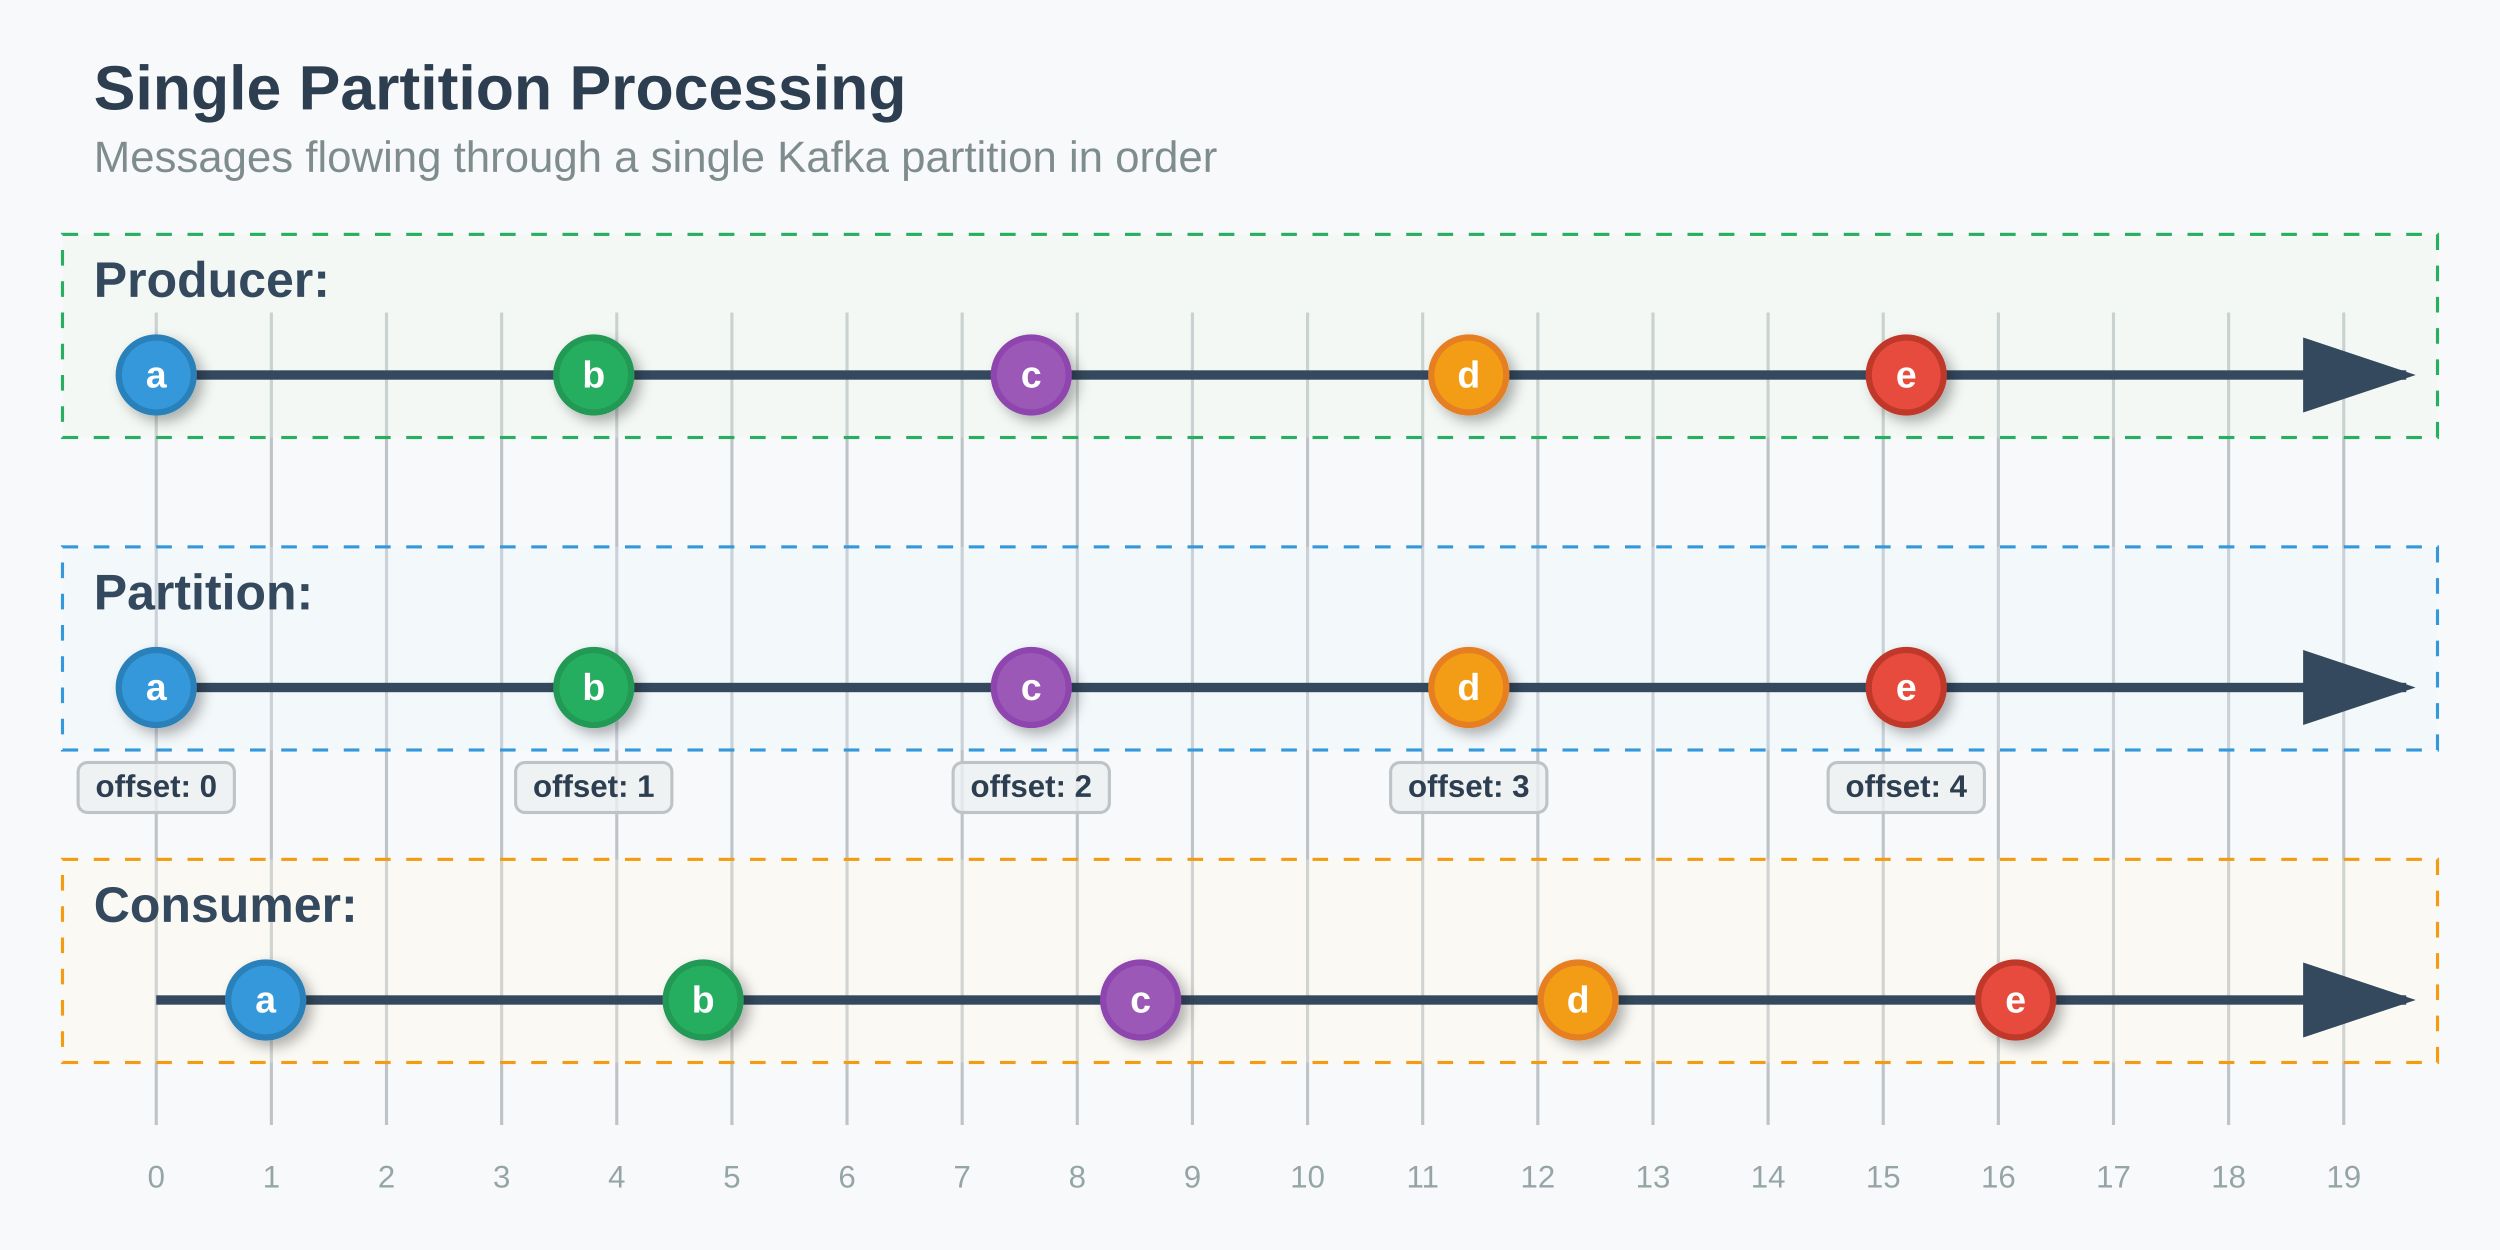
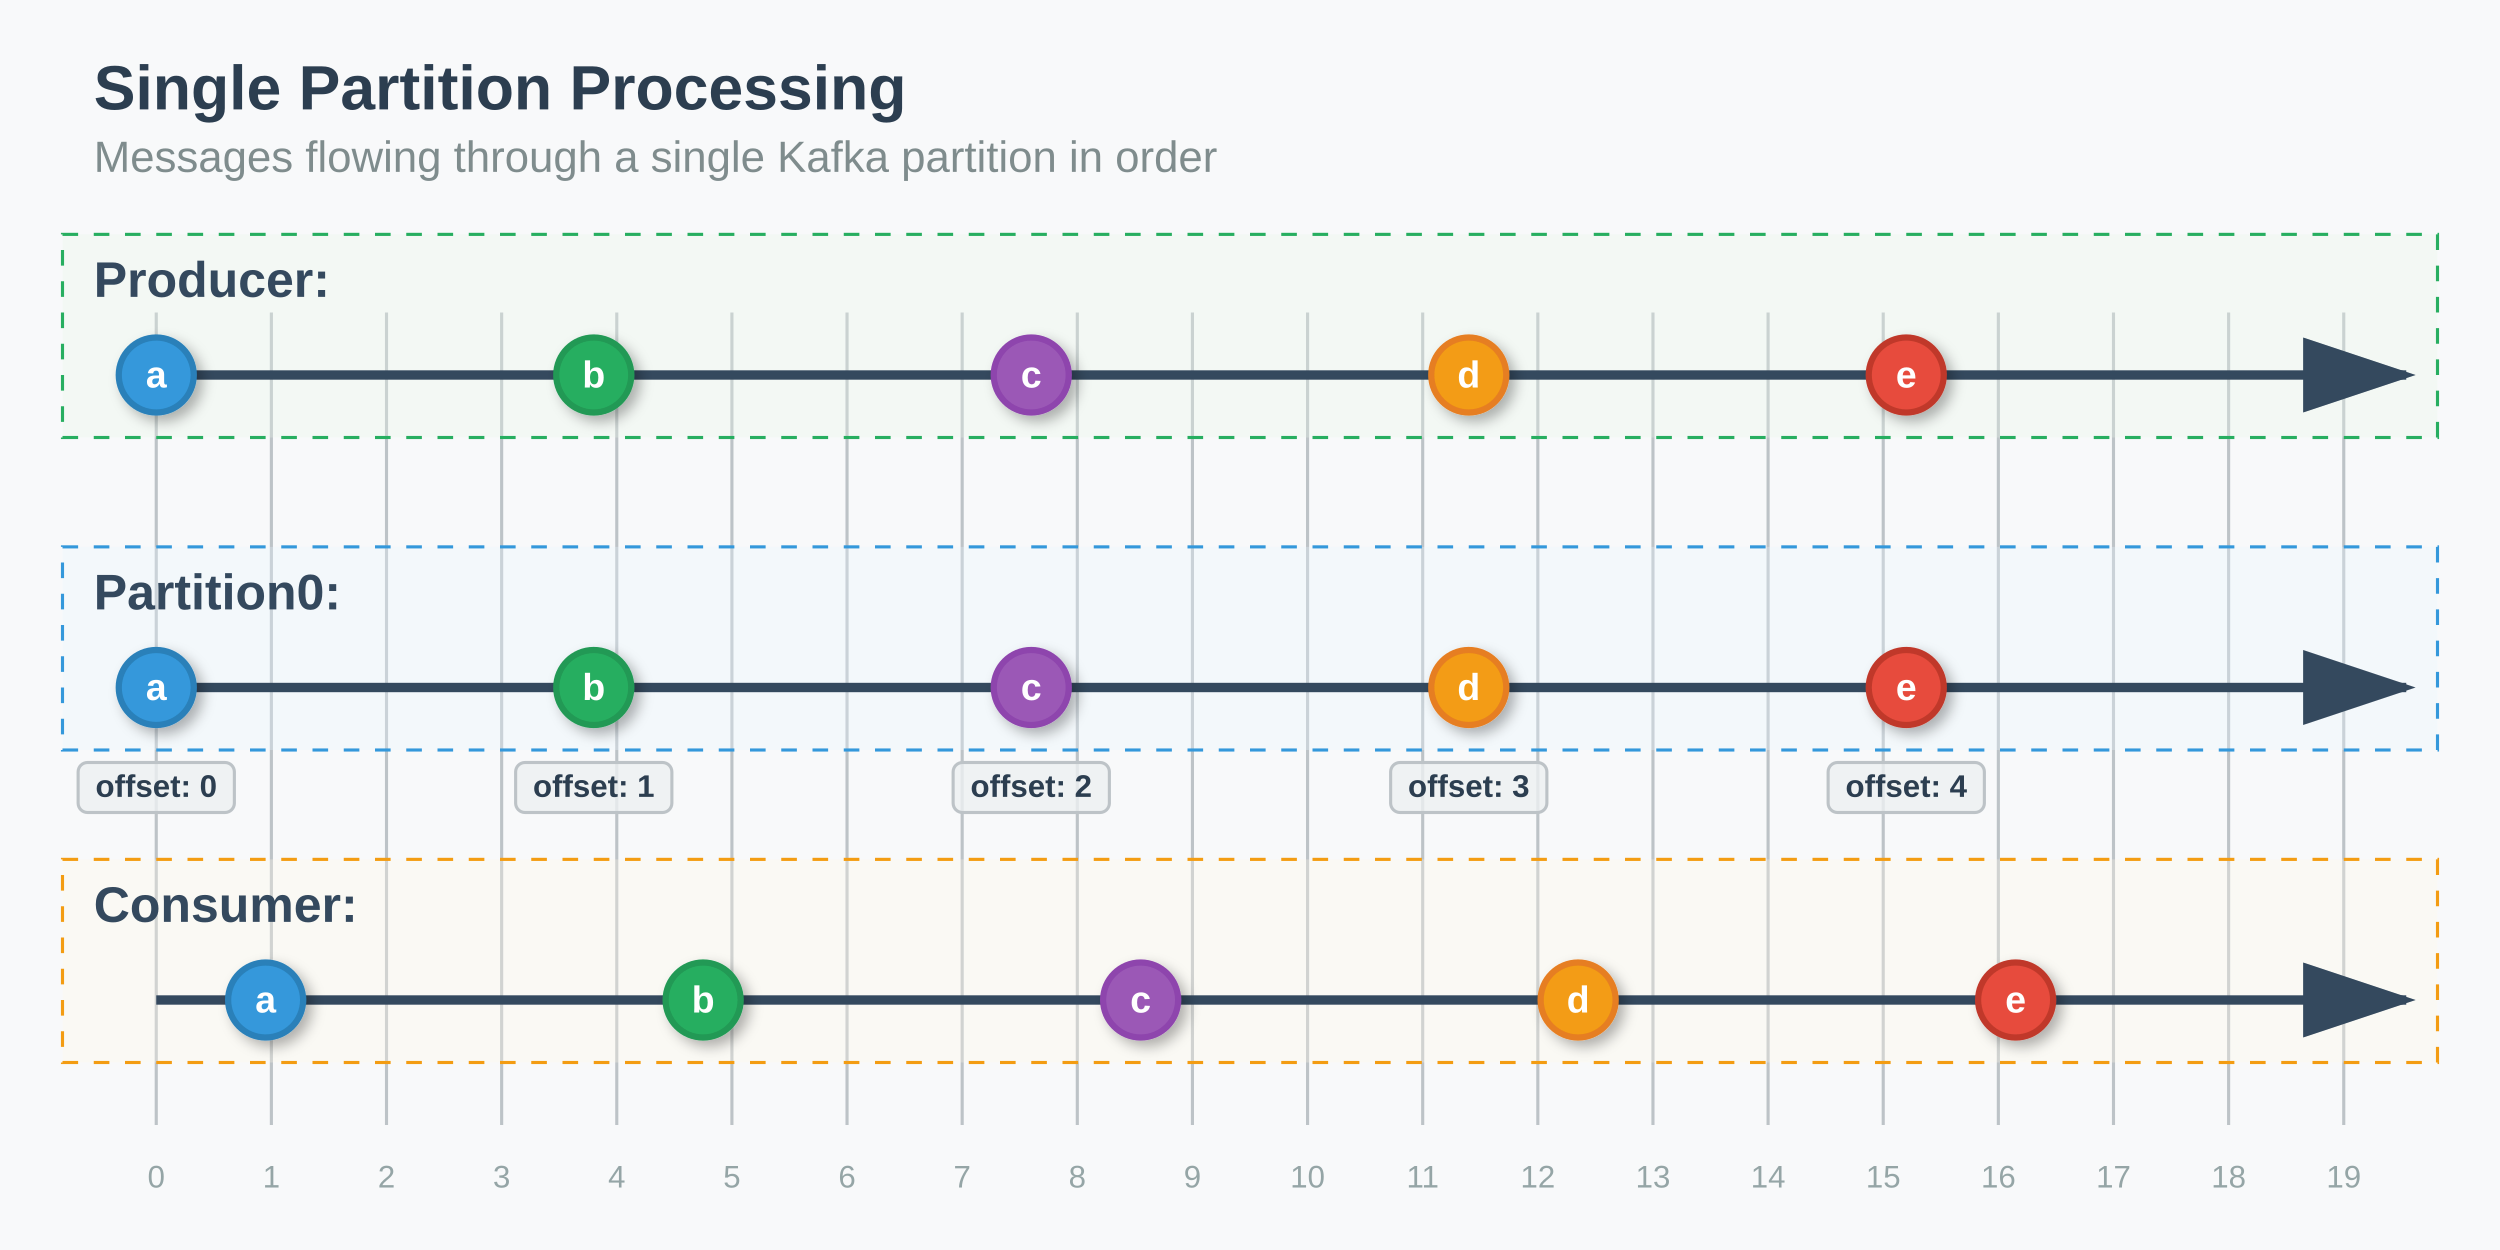
<svg xmlns="http://www.w3.org/2000/svg" width="800" height="400">
  <defs>
    <style>
      .title { font-family: 'Segoe UI', Arial, sans-serif; font-size: 20px; font-weight: bold; fill: #2c3e50; }
      .description { font-family: 'Segoe UI', Arial, sans-serif; font-size: 14px; fill: #7f8c8d; }
      .stream-label { font-family: 'Segoe UI', Arial, sans-serif; font-size: 16px; font-weight: 600; fill: #34495e; }
      .timeline { stroke: #34495e; stroke-width: 3; fill: none; }
      .timeline-arrow { stroke: #34495e; stroke-width: 3; fill: none; marker-end: url(#arrowhead); }
      .producer-bg { fill: #e8f5e8; fill-opacity: 0.3; stroke: #27ae60; stroke-width: 1; stroke-dasharray: 5,5; }
      .topic-bg { fill: #f3e5f5; fill-opacity: 0.3; stroke: #9b59b6; stroke-width: 1; stroke-dasharray: 5,5; }
      .partition-bg { fill: #e8f4fd; fill-opacity: 0.3; stroke: #3498db; stroke-width: 1; stroke-dasharray: 5,5; }
      .consumer-bg { fill: #fef9e7; fill-opacity: 0.3; stroke: #f39c12; stroke-width: 1; stroke-dasharray: 5,5; }
      .marble { fill: #3498db; stroke: #2980b9; stroke-width: 2; }
      .marble-blue { fill: #3498db; stroke: #2980b9; stroke-width: 2; }
      .marble-green { fill: #27ae60; stroke: #229954; stroke-width: 2; }
      .marble-purple { fill: #9b59b6; stroke: #8e44ad; stroke-width: 2; }
      .marble-orange { fill: #f39c12; stroke: #e67e22; stroke-width: 2; }
      .marble-red { fill: #e74c3c; stroke: #c0392b; stroke-width: 2; }
      .marble-yellow { fill: #f1c40f; stroke: #f39c12; stroke-width: 2; }
      .marble-teal { fill: #1abc9c; stroke: #16a085; stroke-width: 2; }
      .marble-pink { fill: #e91e63; stroke: #c2185b; stroke-width: 2; }
      .marble-indigo { fill: #6366f1; stroke: #4f46e5; stroke-width: 2; }
      .marble-cyan { fill: #06b6d4; stroke: #0891b2; stroke-width: 2; }
      .marble-lime { fill: #84cc16; stroke: #65a30d; stroke-width: 2; }
      .marble-amber { fill: #f59e0b; stroke: #d97706; stroke-width: 2; }
      .marble-emerald { fill: #10b981; stroke: #059669; stroke-width: 2; }
      .marble-rose { fill: #f43f5e; stroke: #e11d48; stroke-width: 2; }
      .marble-violet { fill: #8b5cf6; stroke: #7c3aed; stroke-width: 2; }
      .marble-sky { fill: #0ea5e9; stroke: #0284c7; stroke-width: 2; }
      .marble-stone { fill: #78716c; stroke: #57534e; stroke-width: 2; }
      .marble-slate { fill: #64748b; stroke: #475569; stroke-width: 2; }
      .marble-zinc { fill: #71717a; stroke: #52525b; stroke-width: 2; }
      .marble-neutral { fill: #a3a3a3; stroke: #737373; stroke-width: 2; }
      .marble-error { fill: #e74c3c; stroke: #c0392b; stroke-width: 2; }
      .marble-complete { fill: #27ae60; stroke: #229954; stroke-width: 2; }
      .marble-special { fill: #f39c12; stroke: #e67e22; stroke-width: 2; }
      .frame-marker { stroke: #bdc3c7; stroke-width: 1; fill: none; }
      .frame-number { font-family: 'Segoe UI', Arial, sans-serif; font-size: 10px; fill: #95a5a6; }
      .marble-text { font-family: 'Segoe UI', Arial, sans-serif; font-size: 12px; font-weight: bold; fill: white; text-anchor: middle; }
      .marble-text-dark { font-family: 'Segoe UI', Arial, sans-serif; font-size: 12px; font-weight: bold; fill: #2c3e50; text-anchor: middle; }
      .offset-label { font-family: 'Segoe UI', Arial, sans-serif; font-size: 10px; font-weight: 600; fill: #2c3e50; text-anchor: middle; }
      .offset-bg { fill: #ecf0f1; fill-opacity: 0.8; stroke: #bdc3c7; stroke-width: 1; rx: 3; }
    </style>
    <marker id="arrowhead" markerWidth="12" markerHeight="8" refX="11" refY="4" orient="auto">
      <polygon points="0 0, 12 4, 0 8" fill="#34495e" />
    </marker>
    <filter id="marbleShadow" x="-50%" y="-50%" width="200%" height="200%">
      <feDropShadow dx="2" dy="2" stdDeviation="2" flood-color="#000000" flood-opacity="0.3" />
    </filter>
  </defs>
  <rect width="800" height="400" fill="#f8f9fa" stroke="none" />
  <text x="30" y="35" class="title">Single Partition Processing</text>
  <text x="30" y="55" class="description">Messages flowing through a single Kafka partition in order</text>
  <line x1="50" y1="100" x2="50" y2="360" class="frame-marker" />
  <text x="50" y="380" class="frame-number" text-anchor="middle">0</text>
  <line x1="86.842" y1="100" x2="86.842" y2="360" class="frame-marker" />
  <text x="86.842" y="380" class="frame-number" text-anchor="middle">1</text>
  <line x1="123.684" y1="100" x2="123.684" y2="360" class="frame-marker" />
  <text x="123.684" y="380" class="frame-number" text-anchor="middle">2</text>
  <line x1="160.526" y1="100" x2="160.526" y2="360" class="frame-marker" />
  <text x="160.526" y="380" class="frame-number" text-anchor="middle">3</text>
  <line x1="197.368" y1="100" x2="197.368" y2="360" class="frame-marker" />
  <text x="197.368" y="380" class="frame-number" text-anchor="middle">4</text>
  <line x1="234.211" y1="100" x2="234.211" y2="360" class="frame-marker" />
  <text x="234.211" y="380" class="frame-number" text-anchor="middle">5</text>
  <line x1="271.053" y1="100" x2="271.053" y2="360" class="frame-marker" />
  <text x="271.053" y="380" class="frame-number" text-anchor="middle">6</text>
  <line x1="307.895" y1="100" x2="307.895" y2="360" class="frame-marker" />
  <text x="307.895" y="380" class="frame-number" text-anchor="middle">7</text>
  <line x1="344.737" y1="100" x2="344.737" y2="360" class="frame-marker" />
  <text x="344.737" y="380" class="frame-number" text-anchor="middle">8</text>
  <line x1="381.579" y1="100" x2="381.579" y2="360" class="frame-marker" />
  <text x="381.579" y="380" class="frame-number" text-anchor="middle">9</text>
  <line x1="418.421" y1="100" x2="418.421" y2="360" class="frame-marker" />
  <text x="418.421" y="380" class="frame-number" text-anchor="middle">10</text>
  <line x1="455.263" y1="100" x2="455.263" y2="360" class="frame-marker" />
  <text x="455.263" y="380" class="frame-number" text-anchor="middle">11</text>
  <line x1="492.105" y1="100" x2="492.105" y2="360" class="frame-marker" />
  <text x="492.105" y="380" class="frame-number" text-anchor="middle">12</text>
  <line x1="528.947" y1="100" x2="528.947" y2="360" class="frame-marker" />
  <text x="528.947" y="380" class="frame-number" text-anchor="middle">13</text>
  <line x1="565.789" y1="100" x2="565.789" y2="360" class="frame-marker" />
  <text x="565.789" y="380" class="frame-number" text-anchor="middle">14</text>
  <line x1="602.632" y1="100" x2="602.632" y2="360" class="frame-marker" />
  <text x="602.632" y="380" class="frame-number" text-anchor="middle">15</text>
  <line x1="639.474" y1="100" x2="639.474" y2="360" class="frame-marker" />
  <text x="639.474" y="380" class="frame-number" text-anchor="middle">16</text>
  <line x1="676.316" y1="100" x2="676.316" y2="360" class="frame-marker" />
  <text x="676.316" y="380" class="frame-number" text-anchor="middle">17</text>
  <line x1="713.158" y1="100" x2="713.158" y2="360" class="frame-marker" />
  <text x="713.158" y="380" class="frame-number" text-anchor="middle">18</text>
  <line x1="750" y1="100" x2="750" y2="360" class="frame-marker" />
  <text x="750" y="380" class="frame-number" text-anchor="middle">19</text>
  <rect x="20" y="75" width="760" height="65" class="producer-bg" />
  <rect x="20" y="175" width="760" height="65" class="partition-bg" />
  <rect x="20" y="275" width="760" height="65" class="consumer-bg" />
  <text x="30" y="95" class="stream-label">Producer:</text>
  <line x1="50" y1="120" x2="750" y2="120" class="timeline" />
  <line x1="750" y1="120" x2="770" y2="120" class="timeline-arrow" />
  <g filter="url(#marbleShadow)">
    <circle cx="50" cy="120" r="12" class="marble-blue" />
    <text x="50" y="124" class="marble-text">a</text>
  </g>
  <g filter="url(#marbleShadow)">
    <circle cx="190" cy="120" r="12" class="marble-green" />
    <text x="190" y="124" class="marble-text">b</text>
  </g>
  <g filter="url(#marbleShadow)">
    <circle cx="330" cy="120" r="12" class="marble-purple" />
    <text x="330" y="124" class="marble-text">c</text>
  </g>
  <g filter="url(#marbleShadow)">
    <circle cx="470" cy="120" r="12" class="marble-orange" />
    <text x="470" y="124" class="marble-text">d</text>
  </g>
  <g filter="url(#marbleShadow)">
    <circle cx="610" cy="120" r="12" class="marble-red" />
    <text x="610" y="124" class="marble-text">e</text>
  </g>
-   <text x="30" y="195" class="stream-label">Partition:</text>
+   <text x="30" y="195" class="stream-label">Partition0:</text>
  <line x1="50" y1="220" x2="750" y2="220" class="timeline" />
  <line x1="750" y1="220" x2="770" y2="220" class="timeline-arrow" />
  <g filter="url(#marbleShadow)">
    <circle cx="50" cy="220" r="12" class="marble-blue" />
    <text x="50" y="224" class="marble-text">a</text>
  </g>
  <g>
    <rect x="25" y="244" width="50" height="16" class="offset-bg" />
    <text x="50" y="255" class="offset-label">offset: 0</text>
  </g>
  <g filter="url(#marbleShadow)">
    <circle cx="190" cy="220" r="12" class="marble-green" />
    <text x="190" y="224" class="marble-text">b</text>
  </g>
  <g>
    <rect x="165" y="244" width="50" height="16" class="offset-bg" />
    <text x="190" y="255" class="offset-label">offset: 1</text>
  </g>
  <g filter="url(#marbleShadow)">
    <circle cx="330" cy="220" r="12" class="marble-purple" />
    <text x="330" y="224" class="marble-text">c</text>
  </g>
  <g>
    <rect x="305" y="244" width="50" height="16" class="offset-bg" />
    <text x="330" y="255" class="offset-label">offset: 2</text>
  </g>
  <g filter="url(#marbleShadow)">
    <circle cx="470" cy="220" r="12" class="marble-orange" />
    <text x="470" y="224" class="marble-text">d</text>
  </g>
  <g>
    <rect x="445" y="244" width="50" height="16" class="offset-bg" />
    <text x="470" y="255" class="offset-label">offset: 3</text>
  </g>
  <g filter="url(#marbleShadow)">
    <circle cx="610" cy="220" r="12" class="marble-red" />
    <text x="610" y="224" class="marble-text">e</text>
  </g>
  <g>
    <rect x="585" y="244" width="50" height="16" class="offset-bg" />
    <text x="610" y="255" class="offset-label">offset: 4</text>
  </g>
  <text x="30" y="295" class="stream-label">Consumer:</text>
  <line x1="50" y1="320" x2="750" y2="320" class="timeline" />
  <line x1="750" y1="320" x2="770" y2="320" class="timeline-arrow" />
  <g filter="url(#marbleShadow)">
    <circle cx="85" cy="320" r="12" class="marble-blue" />
    <text x="85" y="324" class="marble-text">a</text>
  </g>
  <g filter="url(#marbleShadow)">
    <circle cx="225" cy="320" r="12" class="marble-green" />
    <text x="225" y="324" class="marble-text">b</text>
  </g>
  <g filter="url(#marbleShadow)">
    <circle cx="365" cy="320" r="12" class="marble-purple" />
    <text x="365" y="324" class="marble-text">c</text>
  </g>
  <g filter="url(#marbleShadow)">
    <circle cx="505" cy="320" r="12" class="marble-orange" />
    <text x="505" y="324" class="marble-text">d</text>
  </g>
  <g filter="url(#marbleShadow)">
    <circle cx="645" cy="320" r="12" class="marble-red" />
    <text x="645" y="324" class="marble-text">e</text>
  </g>
</svg>
